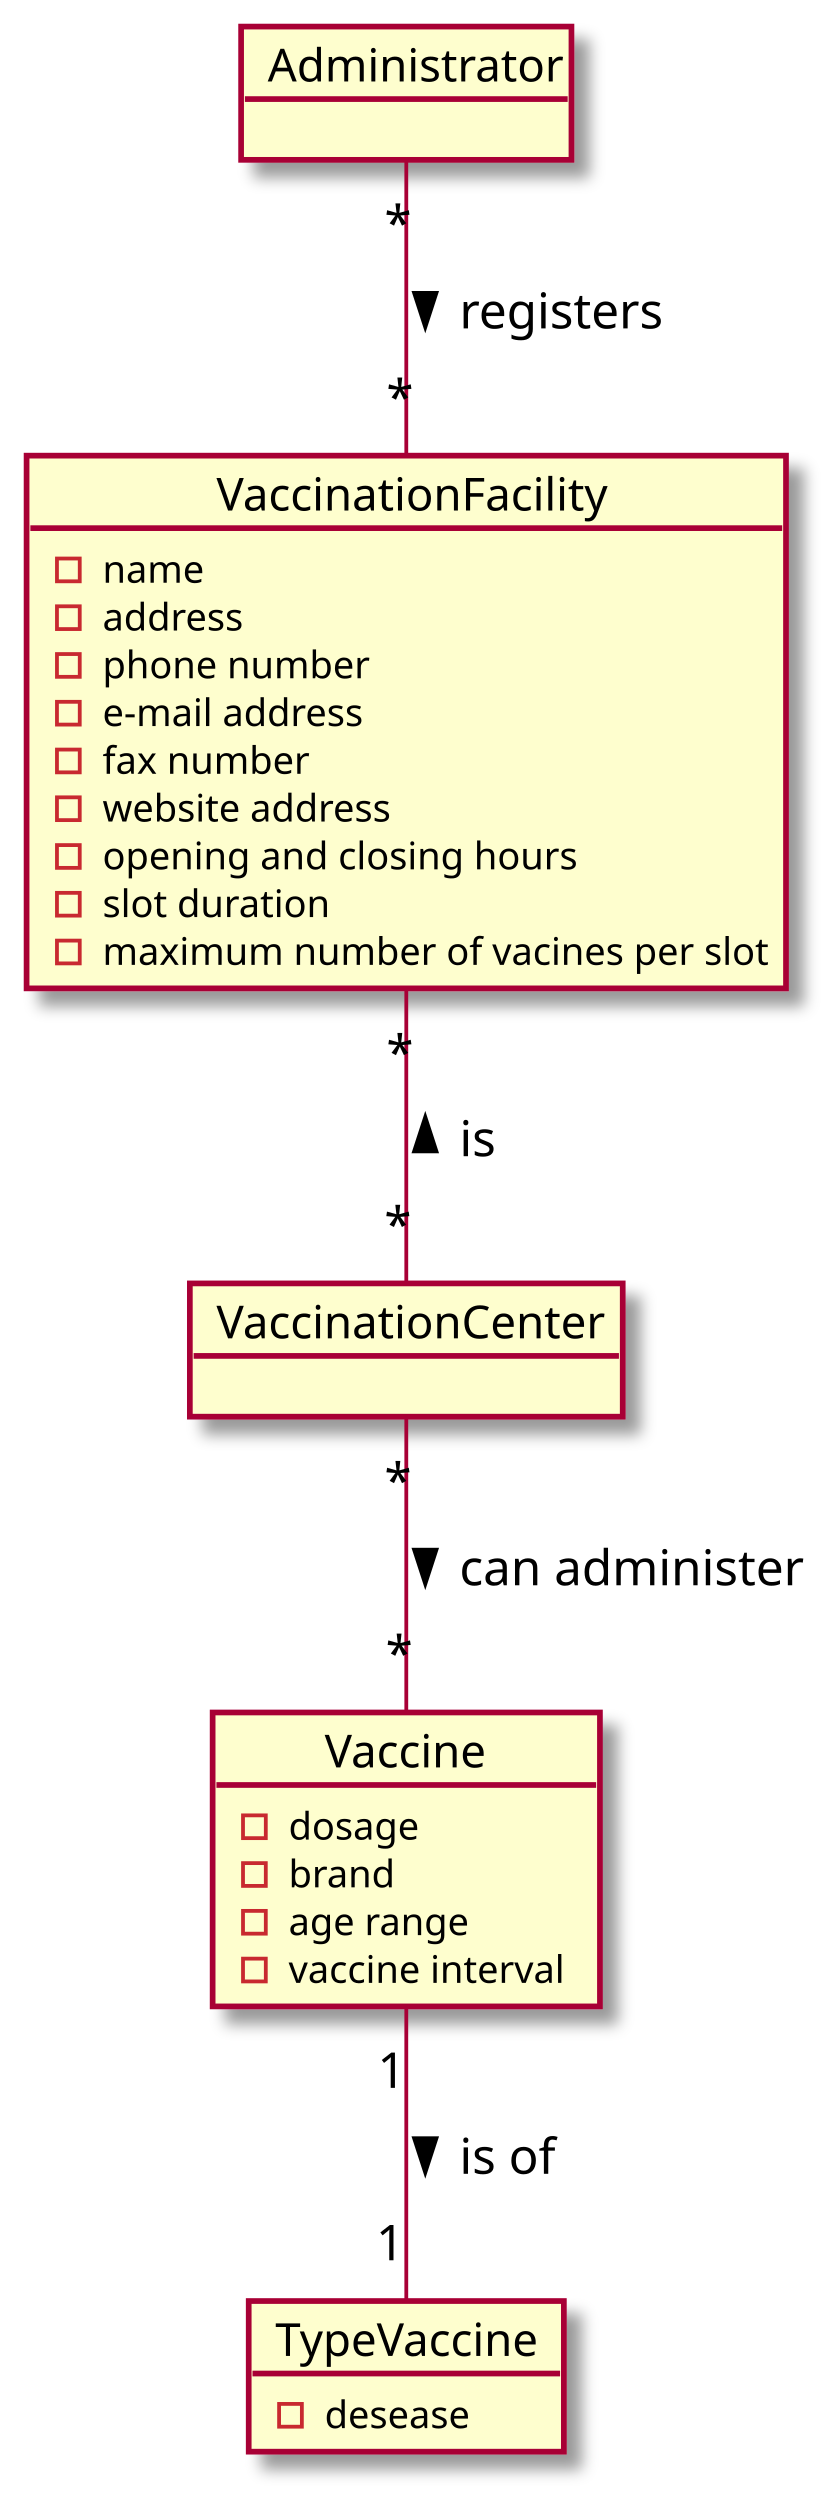
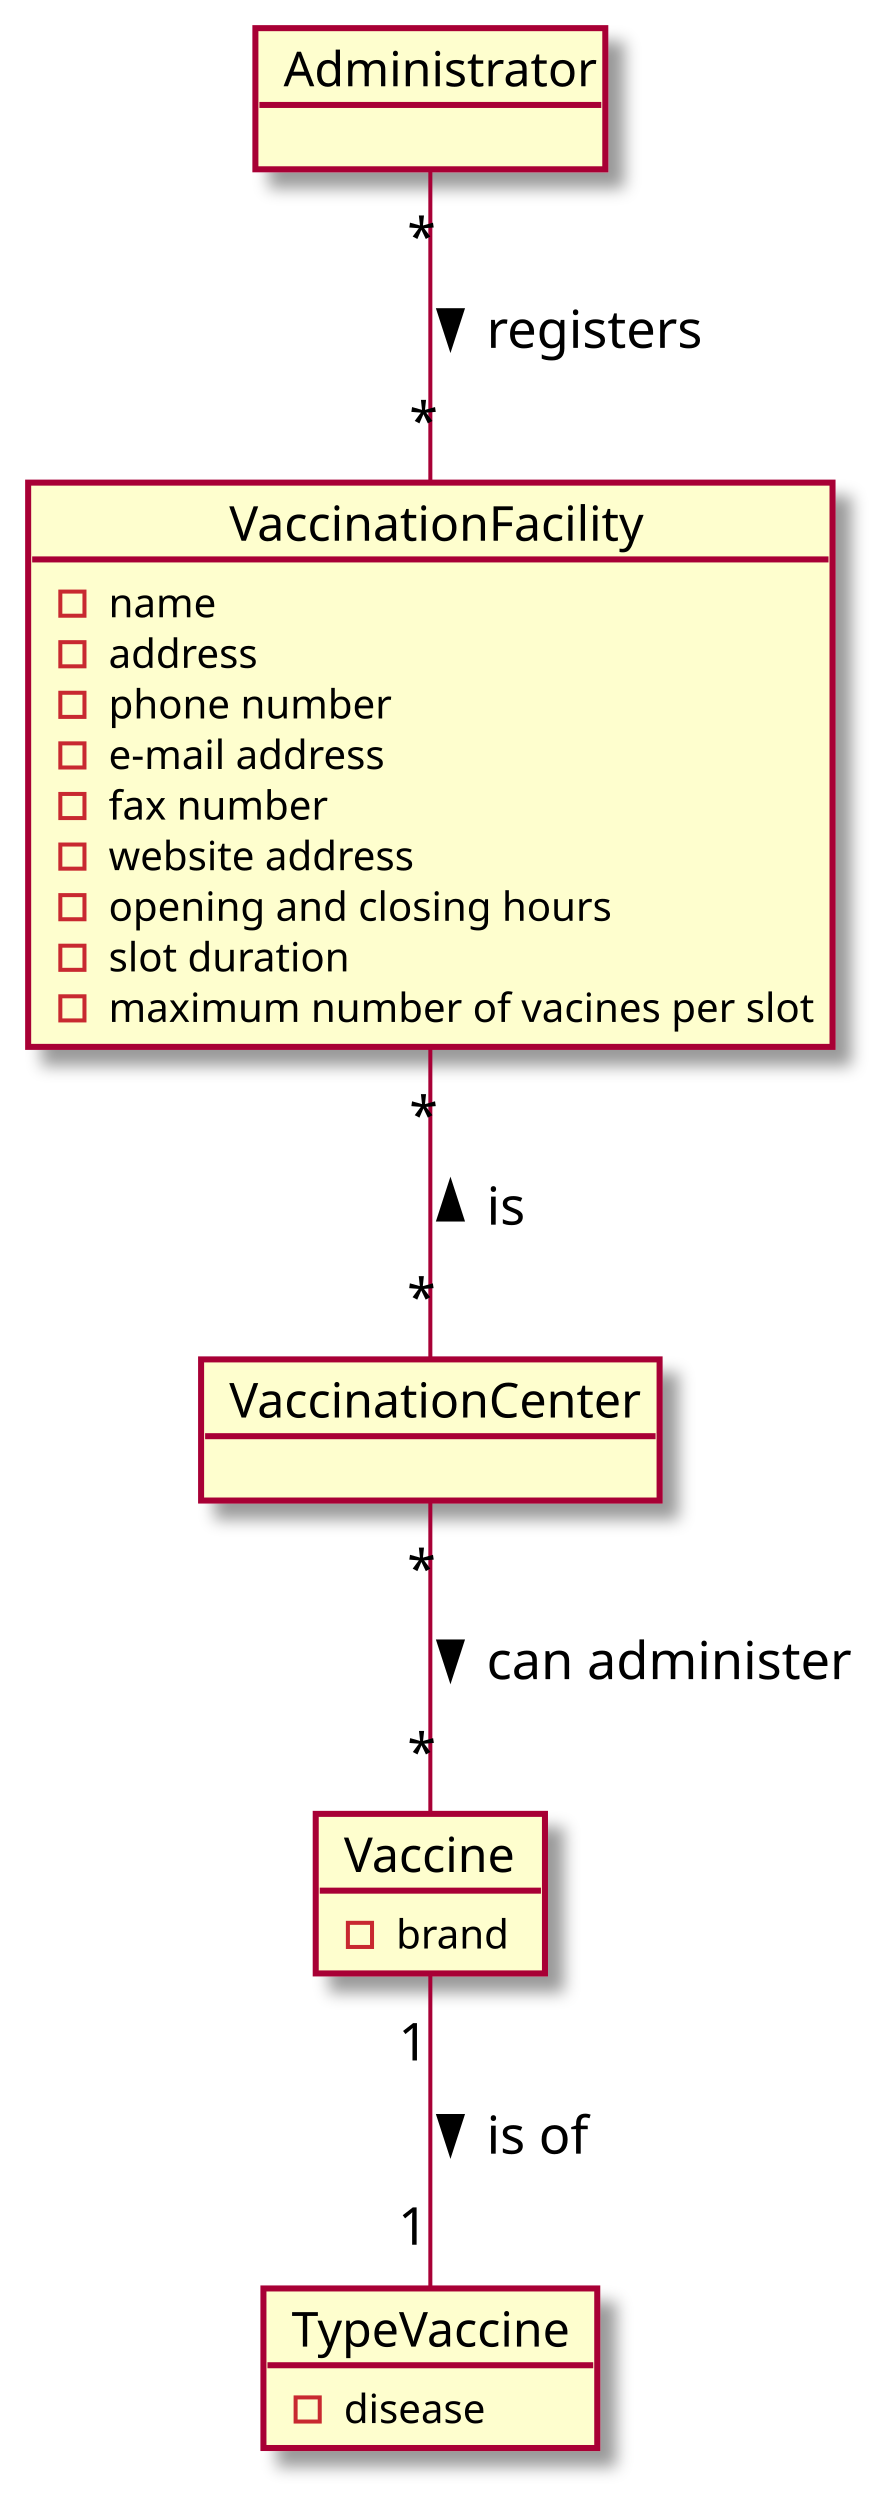
- <svg xmlns="http://www.w3.org/2000/svg" contentScriptType="application/ecmascript" contentStyleType="text/css" height="823.75px" preserveAspectRatio="none" style="width:276px;height:823px;background:#FFFFFF;" version="1.1" viewBox="0 0 276 823" width="276.25px" zoomAndPan="magnify">
+ <svg xmlns="http://www.w3.org/2000/svg" contentScriptType="application/ecmascript" contentStyleType="text/css" height="777.5px" preserveAspectRatio="none" style="width:276px;height:777px;background:#FFFFFF;" version="1.1" viewBox="0 0 276 777" width="276.25px" zoomAndPan="magnify">
  <defs>
-     <filter height="300%" id="fsj6owbuo65s7" width="300%" x="-1" y="-1">
+     <filter height="300%" id="f1xkvsi0cvhqlm" width="300%" x="-1" y="-1">
      <feGaussianBlur result="blurOut" stdDeviation="2.5" />
      <feColorMatrix in="blurOut" result="blurOut2" type="matrix" values="0 0 0 0 0 0 0 0 0 0 0 0 0 0 0 0 0 0 .4 0" />
      <feOffset dx="5.0" dy="5.0" in="blurOut2" result="blurOut3" />
      <feBlend in="SourceGraphic" in2="blurOut3" mode="normal" />
    </filter>
  </defs>
  <g>
-     <rect fill="#FEFECE" filter="url(#fsj6owbuo65s7)" height="43.867" style="stroke:#A80036;stroke-width:1.875;" width="142.5" x="62.5" y="422.5" />
+     <rect fill="#FEFECE" filter="url(#f1xkvsi0cvhqlm)" height="43.867" style="stroke:#A80036;stroke-width:1.875;" width="142.5" x="62.5" y="422.5" />
    <text fill="#000000" font-family="sans-serif" font-size="15" lengthAdjust="spacing" textLength="125" x="71.25" y="440.571">VaccinationCenter</text>
    <line style="stroke:#A80036;stroke-width:1.875;" x1="63.75" x2="203.75" y1="446.367" y2="446.367" />
-     <rect fill="#FEFECE" filter="url(#fsj6owbuo65s7)" height="43.867" style="stroke:#A80036;stroke-width:1.875;" width="108.75" x="79.375" y="8.75" />
+     <rect fill="#FEFECE" filter="url(#f1xkvsi0cvhqlm)" height="43.867" style="stroke:#A80036;stroke-width:1.875;" width="108.75" x="79.375" y="8.75" />
    <text fill="#000000" font-family="sans-serif" font-size="15" lengthAdjust="spacing" textLength="91.25" x="88.125" y="26.821">Administrator</text>
    <line style="stroke:#A80036;stroke-width:1.875;" x1="80.625" x2="186.875" y1="32.617" y2="32.617" />
-     <rect fill="#FEFECE" filter="url(#fsj6owbuo65s7)" height="175.371" style="stroke:#A80036;stroke-width:1.875;" width="250" x="8.75" y="150" />
+     <rect fill="#FEFECE" filter="url(#f1xkvsi0cvhqlm)" height="175.371" style="stroke:#A80036;stroke-width:1.875;" width="250" x="8.75" y="150" />
    <text fill="#000000" font-family="sans-serif" font-size="15" lengthAdjust="spacing" textLength="125" x="71.25" y="168.071">VaccinationFacility</text>
    <line style="stroke:#A80036;stroke-width:1.875;" x1="10" x2="257.5" y1="173.867" y2="173.867" />
    <rect fill="none" height="7.5" style="stroke:#C82930;stroke-width:1.25;" width="7.5" x="18.75" y="183.867" />
    <text fill="#000000" font-family="sans-serif" font-size="12.5" lengthAdjust="spacing" textLength="33.75" x="33.75" y="191.843">name</text>
    <rect fill="none" height="7.5" style="stroke:#C82930;stroke-width:1.25;" width="7.5" x="18.75" y="199.59" />
    <text fill="#000000" font-family="sans-serif" font-size="12.5" lengthAdjust="spacing" textLength="43.75" x="33.75" y="207.566">address</text>
    <rect fill="none" height="7.5" style="stroke:#C82930;stroke-width:1.25;" width="7.5" x="18.75" y="215.312" />
    <text fill="#000000" font-family="sans-serif" font-size="12.5" lengthAdjust="spacing" textLength="86.25" x="33.75" y="223.289">phone number</text>
    <rect fill="none" height="7.5" style="stroke:#C82930;stroke-width:1.25;" width="7.5" x="18.75" y="231.035" />
    <text fill="#000000" font-family="sans-serif" font-size="12.5" lengthAdjust="spacing" textLength="85" x="33.75" y="239.011">e-mail address</text>
    <rect fill="none" height="7.5" style="stroke:#C82930;stroke-width:1.25;" width="7.5" x="18.75" y="246.758" />
    <text fill="#000000" font-family="sans-serif" font-size="12.5" lengthAdjust="spacing" textLength="66.25" x="33.75" y="254.734">fax number</text>
    <rect fill="none" height="7.5" style="stroke:#C82930;stroke-width:1.25;" width="7.5" x="18.75" y="262.481" />
    <text fill="#000000" font-family="sans-serif" font-size="12.5" lengthAdjust="spacing" textLength="91.25" x="33.75" y="270.457">website address</text>
    <rect fill="none" height="7.5" style="stroke:#C82930;stroke-width:1.25;" width="7.5" x="18.75" y="278.203" />
    <text fill="#000000" font-family="sans-serif" font-size="12.5" lengthAdjust="spacing" textLength="156.25" x="33.75" y="286.179">opening and closing hours</text>
    <rect fill="none" height="7.5" style="stroke:#C82930;stroke-width:1.25;" width="7.5" x="18.75" y="293.926" />
    <text fill="#000000" font-family="sans-serif" font-size="12.5" lengthAdjust="spacing" textLength="72.5" x="33.75" y="301.902">slot duration</text>
    <rect fill="none" height="7.5" style="stroke:#C82930;stroke-width:1.25;" width="7.5" x="18.75" y="309.648" />
    <text fill="#000000" font-family="sans-serif" font-size="12.5" lengthAdjust="spacing" textLength="217.5" x="33.75" y="317.625">maximum number of vacines per slot</text>
-     <rect fill="#FEFECE" filter="url(#fsj6owbuo65s7)" height="96.758" style="stroke:#A80036;stroke-width:1.875;" width="127.5" x="70" y="563.75" />
+     <rect fill="#FEFECE" filter="url(#f1xkvsi0cvhqlm)" height="49.59" style="stroke:#A80036;stroke-width:1.875;" width="71.25" x="98.125" y="563.75" />
    <text fill="#000000" font-family="sans-serif" font-size="15" lengthAdjust="spacing" textLength="53.75" x="106.875" y="581.821">Vaccine</text>
-     <line style="stroke:#A80036;stroke-width:1.875;" x1="71.25" x2="196.25" y1="587.617" y2="587.617" />
-     <rect fill="none" height="7.5" style="stroke:#C82930;stroke-width:1.25;" width="7.5" x="80" y="597.617" />
-     <text fill="#000000" font-family="sans-serif" font-size="12.5" lengthAdjust="spacing" textLength="42.5" x="95" y="605.593">dosage</text>
-     <rect fill="none" height="7.5" style="stroke:#C82930;stroke-width:1.25;" width="7.5" x="80" y="613.34" />
-     <text fill="#000000" font-family="sans-serif" font-size="12.5" lengthAdjust="spacing" textLength="33.75" x="95" y="621.316">brand</text>
-     <rect fill="none" height="7.5" style="stroke:#C82930;stroke-width:1.25;" width="7.5" x="80" y="629.062" />
-     <text fill="#000000" font-family="sans-serif" font-size="12.5" lengthAdjust="spacing" textLength="60" x="95" y="637.039">age range</text>
-     <rect fill="none" height="7.5" style="stroke:#C82930;stroke-width:1.25;" width="7.5" x="80" y="644.785" />
-     <text fill="#000000" font-family="sans-serif" font-size="12.5" lengthAdjust="spacing" textLength="95" x="95" y="652.761">vaccine interval</text>
-     <rect fill="#FEFECE" filter="url(#fsj6owbuo65s7)" height="49.59" style="stroke:#A80036;stroke-width:1.875;" width="103.75" x="81.875" y="757.5" />
-     <text fill="#000000" font-family="sans-serif" font-size="15" lengthAdjust="spacing" textLength="86.25" x="90.625" y="775.571">TypeVaccine</text>
-     <line style="stroke:#A80036;stroke-width:1.875;" x1="83.125" x2="184.375" y1="781.367" y2="781.367" />
-     <rect fill="none" height="7.5" style="stroke:#C82930;stroke-width:1.25;" width="7.5" x="91.875" y="791.367" />
-     <text fill="#000000" font-family="sans-serif" font-size="12.5" lengthAdjust="spacing" textLength="47.5" x="106.875" y="799.343">desease</text>
-     <path codeLine="24" d="M133.75,52.6 C133.75,75.525 133.75,114 133.75,149.825 " fill="none" id="Administrator-VaccinationFacility" style="stroke:#A80036;stroke-width:1.25;" />
+     <line style="stroke:#A80036;stroke-width:1.875;" x1="99.375" x2="168.125" y1="587.617" y2="587.617" />
+     <rect fill="none" height="7.5" style="stroke:#C82930;stroke-width:1.25;" width="7.5" x="108.125" y="597.617" />
+     <text fill="#000000" font-family="sans-serif" font-size="12.5" lengthAdjust="spacing" textLength="33.75" x="123.125" y="605.593">brand</text>
+     <rect fill="#FEFECE" filter="url(#f1xkvsi0cvhqlm)" height="49.59" style="stroke:#A80036;stroke-width:1.875;" width="103.75" x="81.875" y="711.25" />
+     <text fill="#000000" font-family="sans-serif" font-size="15" lengthAdjust="spacing" textLength="86.25" x="90.625" y="729.321">TypeVaccine</text>
+     <line style="stroke:#A80036;stroke-width:1.875;" x1="83.125" x2="184.375" y1="735.117" y2="735.117" />
+     <rect fill="none" height="7.5" style="stroke:#C82930;stroke-width:1.25;" width="7.5" x="91.875" y="745.117" />
+     <text fill="#000000" font-family="sans-serif" font-size="12.5" lengthAdjust="spacing" textLength="43.75" x="106.875" y="753.093">disease</text>
+     <path codeLine="21" d="M133.75,52.6 C133.75,75.525 133.75,114 133.75,149.825 " fill="none" id="Administrator-VaccinationFacility" style="stroke:#A80036;stroke-width:1.25;" />
    <polygon fill="#000000" points="140,107.72,143.674,96.413,136.326,96.413,140,107.72" style="stroke:#000000;stroke-width:1.25;" />
    <text fill="#000000" font-family="sans-serif" font-size="16.25" lengthAdjust="spacing" textLength="62.5" x="151.25" y="108.119">registers</text>
    <text fill="#000000" font-family="sans-serif" font-size="16.25" lengthAdjust="spacing" textLength="6.25" x="126.543" y="79.311">*</text>
    <text fill="#000000" font-family="sans-serif" font-size="16.25" lengthAdjust="spacing" textLength="6.25" x="127.178" y="136.625">*</text>
-     <path codeLine="25" d="M133.75,325.425 C133.75,361.113 133.75,399.375 133.75,422.275 " fill="none" id="VaccinationFacility-VaccinationCenter" style="stroke:#A80036;stroke-width:1.25;" />
+     <path codeLine="22" d="M133.75,325.425 C133.75,361.113 133.75,399.375 133.75,422.275 " fill="none" id="VaccinationFacility-VaccinationCenter" style="stroke:#A80036;stroke-width:1.25;" />
    <polygon fill="#000000" points="140,367.72,136.326,379.026,143.674,379.026,140,367.72" style="stroke:#000000;stroke-width:1.25;" />
    <text fill="#000000" font-family="sans-serif" font-size="16.25" lengthAdjust="spacing" textLength="12.5" x="151.25" y="380.619">is</text>
    <text fill="#000000" font-family="sans-serif" font-size="16.25" lengthAdjust="spacing" textLength="6.25" x="127.178" y="352.396">*</text>
    <text fill="#000000" font-family="sans-serif" font-size="16.25" lengthAdjust="spacing" textLength="6.25" x="126.504" y="408.963">*</text>
-     <path codeLine="26" d="M133.75,466.525 C133.75,490.8 133.75,531.625 133.75,563.638 " fill="none" id="VaccinationCenter-Vaccine" style="stroke:#A80036;stroke-width:1.25;" />
+     <path codeLine="23" d="M133.75,466.562 C133.75,492.462 133.75,536.45 133.75,563.638 " fill="none" id="VaccinationCenter-Vaccine" style="stroke:#A80036;stroke-width:1.25;" />
    <polygon fill="#000000" points="140,521.47,143.674,510.163,136.326,510.163,140,521.47" style="stroke:#000000;stroke-width:1.25;" />
    <text fill="#000000" font-family="sans-serif" font-size="16.25" lengthAdjust="spacing" textLength="106.25" x="151.25" y="521.869">can administer</text>
-     <text fill="#000000" font-family="sans-serif" font-size="16.25" lengthAdjust="spacing" textLength="6.25" x="126.543" y="493.289">*</text>
-     <text fill="#000000" font-family="sans-serif" font-size="16.25" lengthAdjust="spacing" textLength="6.25" x="126.943" y="550.127">*</text>
-     <path codeLine="27" d="M133.75,660.4 C133.75,691.875 133.75,731.913 133.75,757.062 " fill="none" id="Vaccine-TypeVaccine" style="stroke:#A80036;stroke-width:1.25;" />
-     <polygon fill="#000000" points="140,715.22,143.674,703.913,136.326,703.913,140,715.22" style="stroke:#000000;stroke-width:1.25;" />
-     <text fill="#000000" font-family="sans-serif" font-size="16.25" lengthAdjust="spacing" textLength="30" x="151.25" y="715.619">is of</text>
-     <text fill="#000000" font-family="sans-serif" font-size="16.25" lengthAdjust="spacing" textLength="8.75" x="124.248" y="687.322">1</text>
-     <text fill="#000000" font-family="sans-serif" font-size="16.25" lengthAdjust="spacing" textLength="8.75" x="123.769" y="744.084">1</text>
+     <text fill="#000000" font-family="sans-serif" font-size="16.25" lengthAdjust="spacing" textLength="6.25" x="126.543" y="493.338">*</text>
+     <text fill="#000000" font-family="sans-serif" font-size="16.25" lengthAdjust="spacing" textLength="6.25" x="126.582" y="550.317">*</text>
+     <path codeLine="24" d="M133.75,613.95 C133.75,640.812 133.75,684.138 133.75,711.025 " fill="none" id="Vaccine-TypeVaccine" style="stroke:#A80036;stroke-width:1.25;" />
+     <polygon fill="#000000" points="140,668.97,143.674,657.663,136.326,657.663,140,668.97" style="stroke:#000000;stroke-width:1.25;" />
+     <text fill="#000000" font-family="sans-serif" font-size="16.25" lengthAdjust="spacing" textLength="30" x="151.25" y="669.369">is of</text>
+     <text fill="#000000" font-family="sans-serif" font-size="16.25" lengthAdjust="spacing" textLength="8.75" x="123.824" y="640.393">1</text>
+     <text fill="#000000" font-family="sans-serif" font-size="16.25" lengthAdjust="spacing" textLength="8.75" x="123.715" y="697.671">1</text>
  </g>
</svg>
